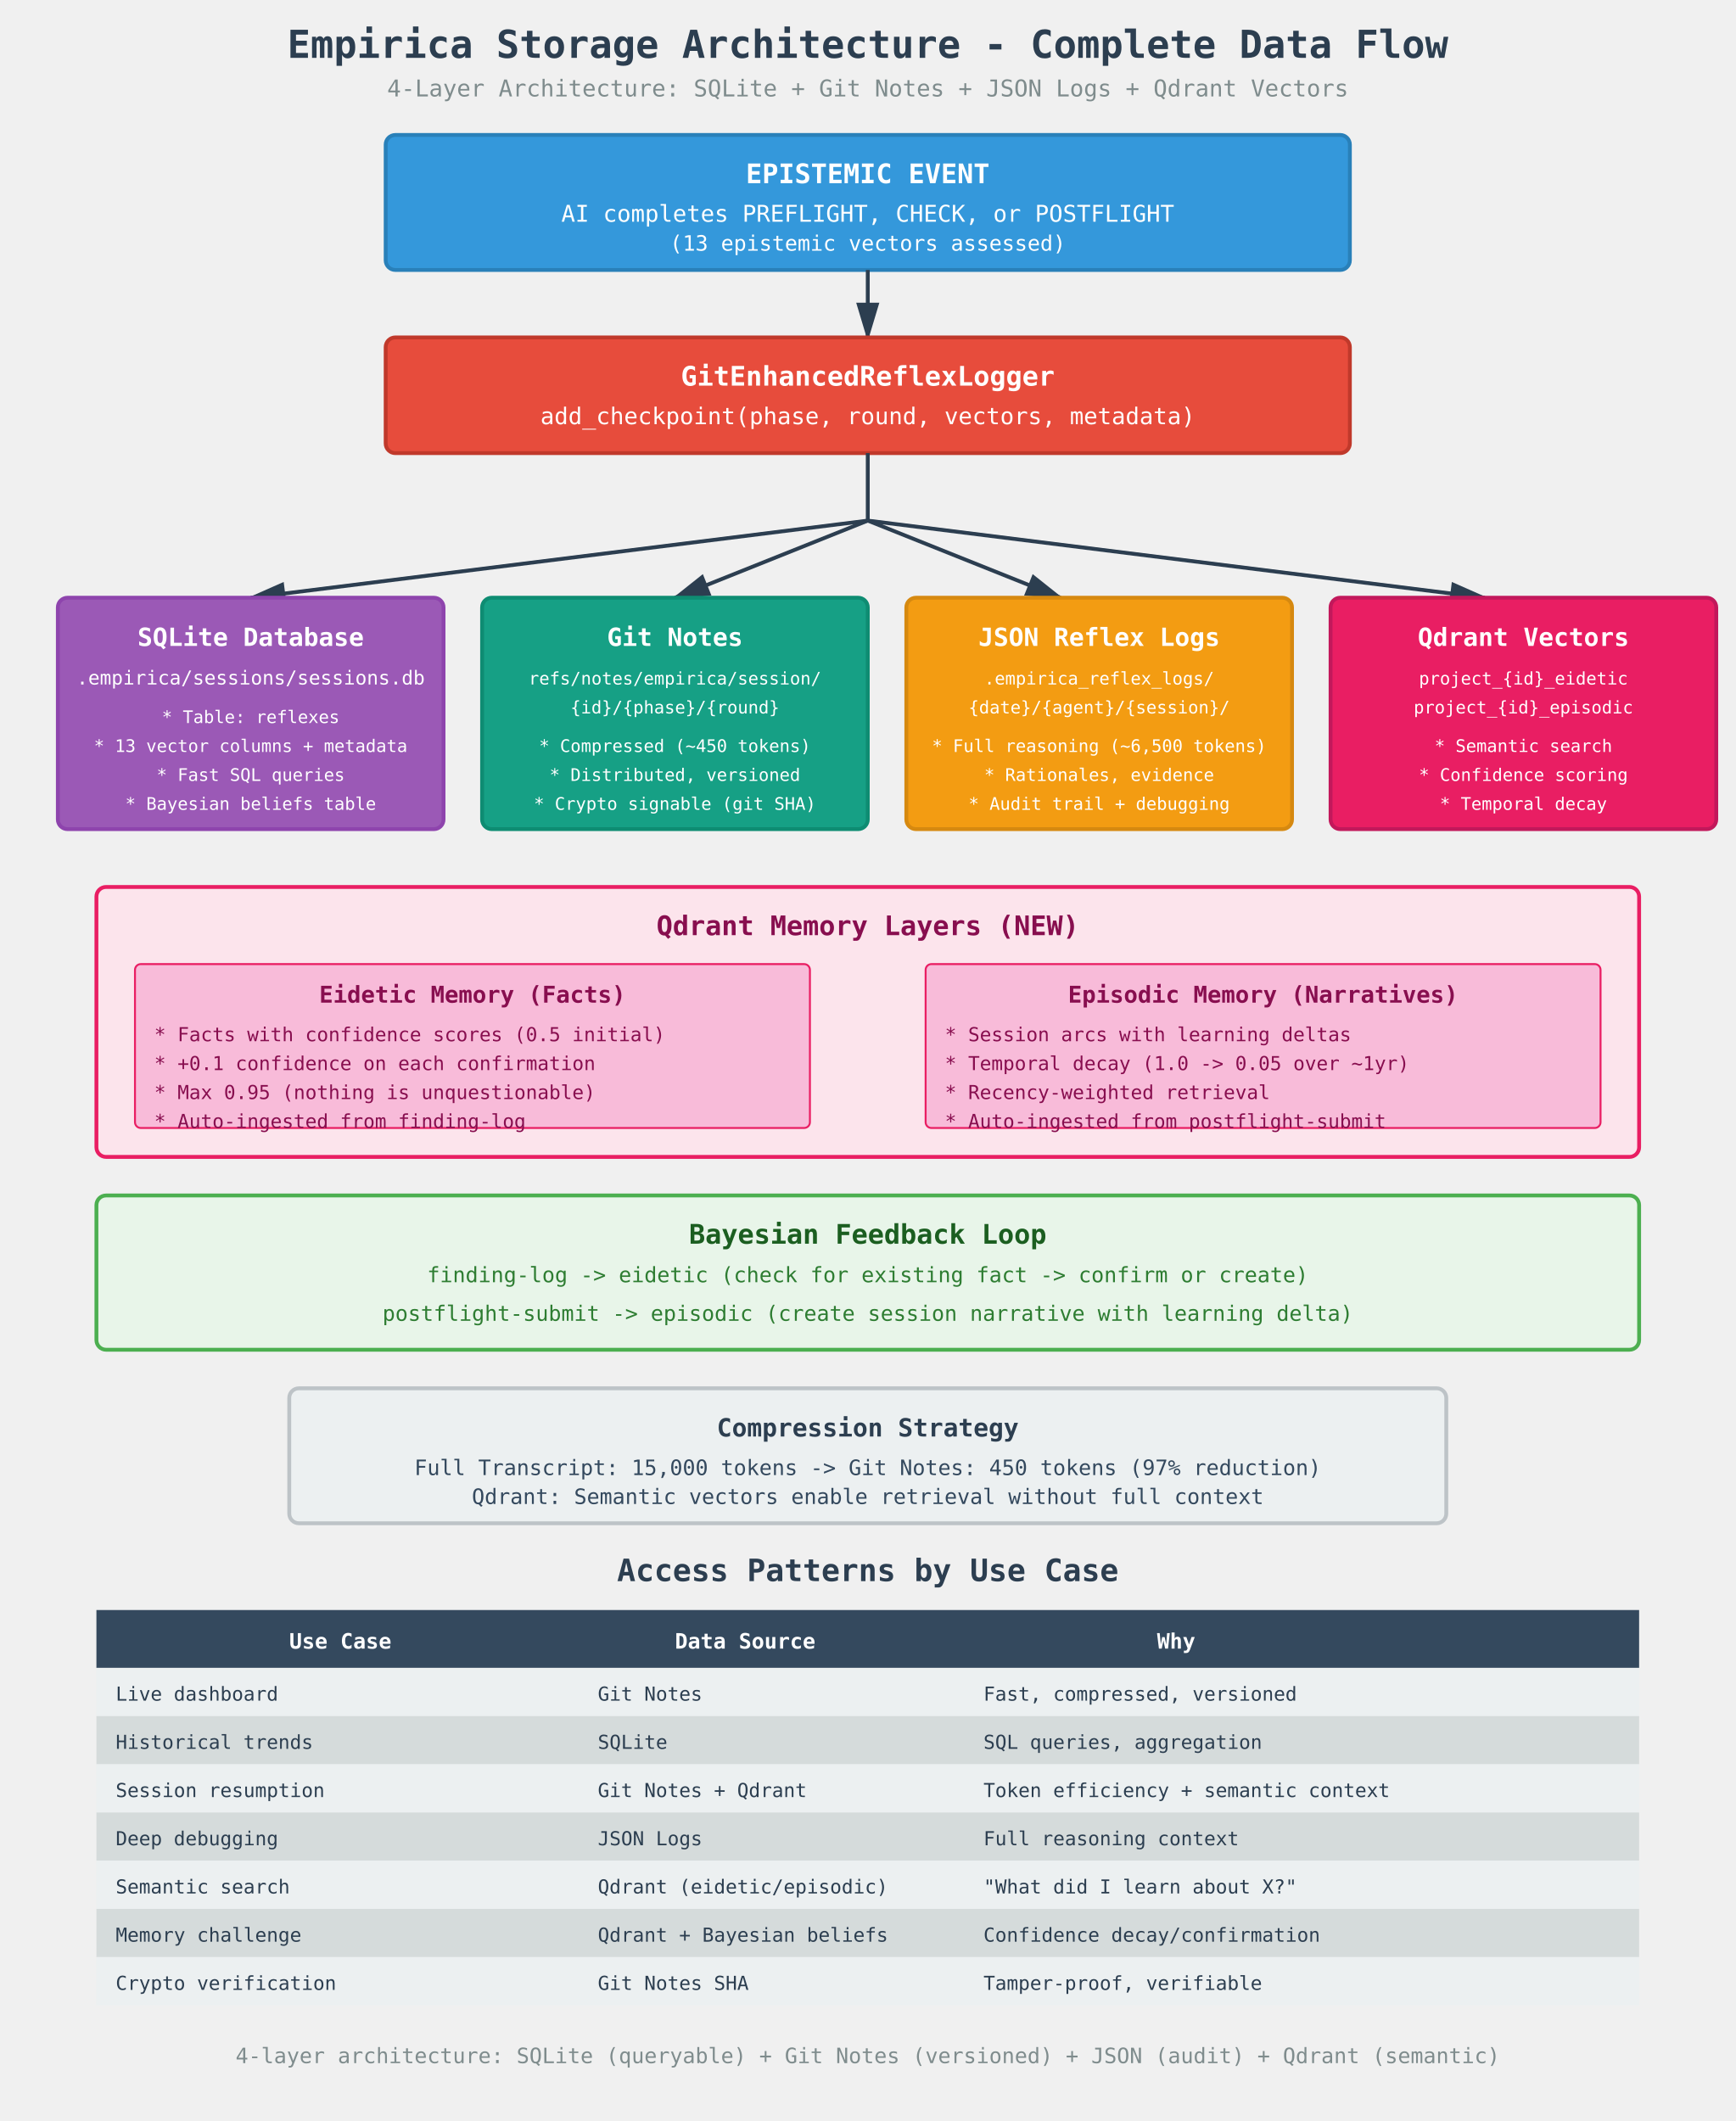
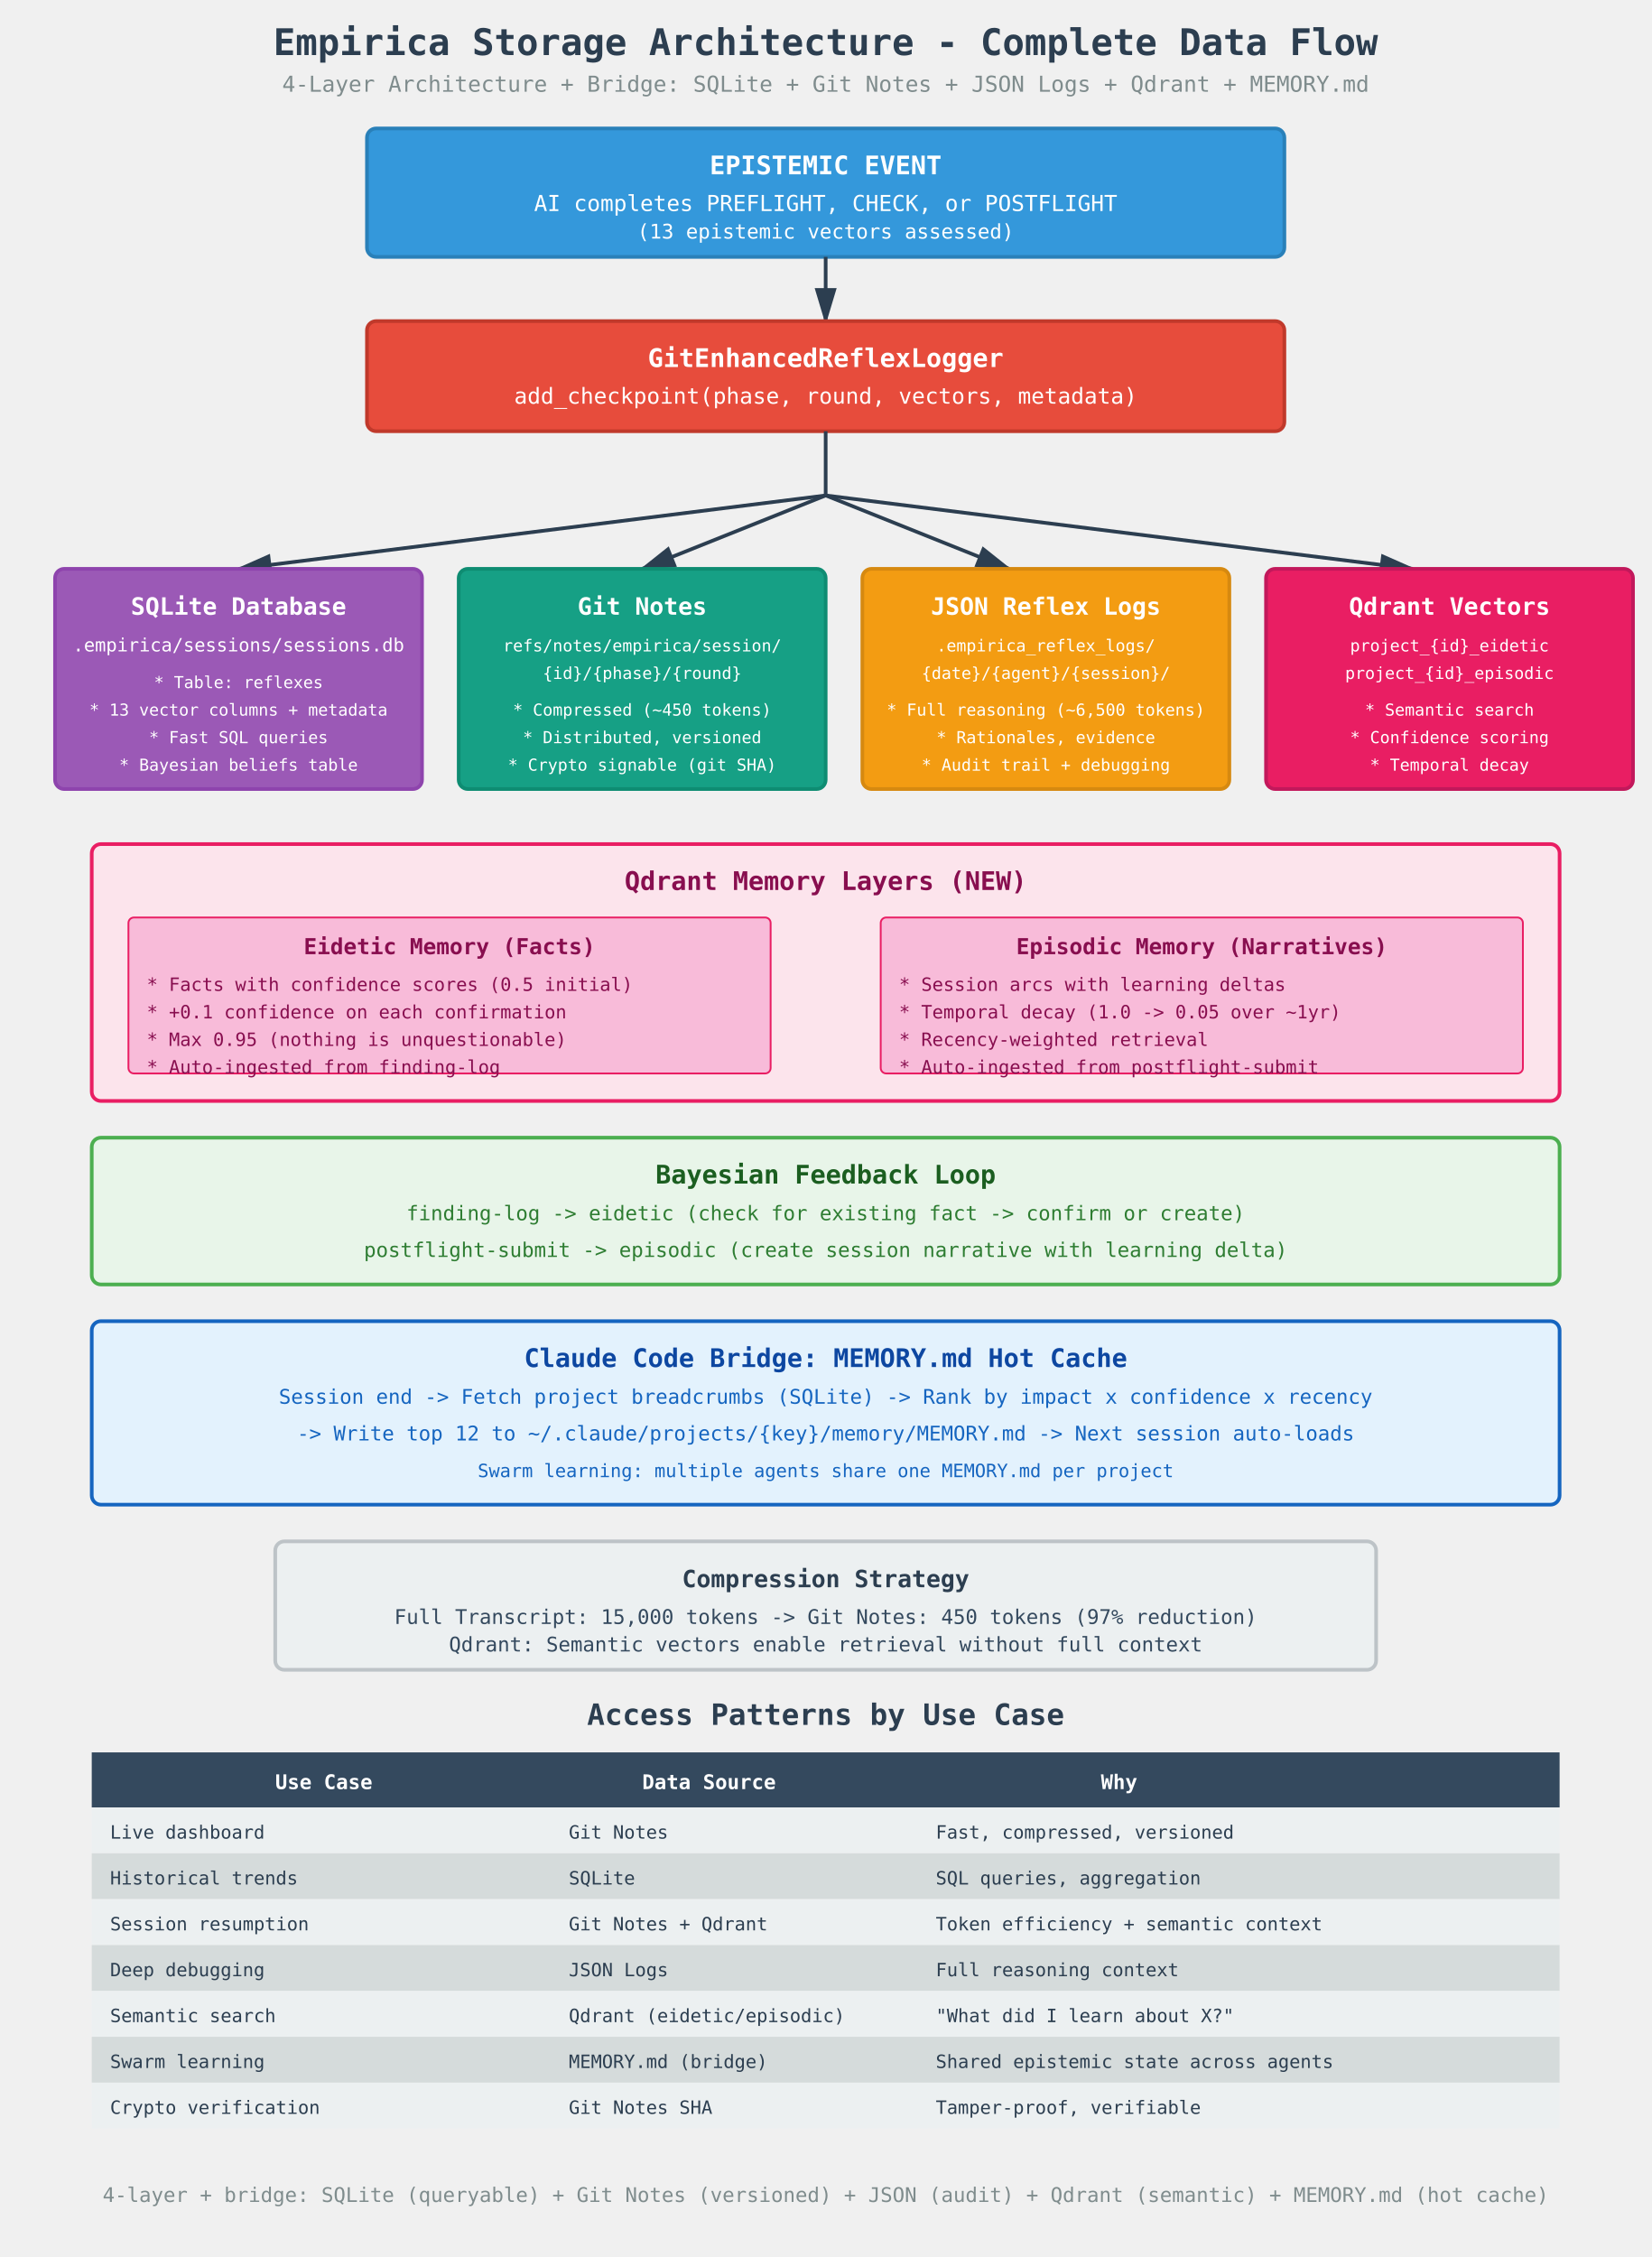
- <svg xmlns="http://www.w3.org/2000/svg" viewBox="0 0 900 1100" font-family="monospace, sans-serif">
+ <svg xmlns="http://www.w3.org/2000/svg" viewBox="0 0 900 1230" font-family="monospace, sans-serif">
  <text x="450" y="30" font-size="20" font-weight="bold" text-anchor="middle" fill="#2c3e50">
    Empirica Storage Architecture - Complete Data Flow
  </text>
  <text x="450" y="50" font-size="12" text-anchor="middle" fill="#7f8c8d">
-     4-Layer Architecture: SQLite + Git Notes + JSON Logs + Qdrant Vectors
+     4-Layer Architecture + Bridge: SQLite + Git Notes + JSON Logs + Qdrant + MEMORY.md
  </text>
  <rect x="200" y="70" width="500" height="70" fill="#3498db" stroke="#2980b9" stroke-width="2" rx="5" />
  <text x="450" y="95" font-size="14" font-weight="bold" text-anchor="middle" fill="white">
    EPISTEMIC EVENT
  </text>
  <text x="450" y="115" font-size="12" text-anchor="middle" fill="white">
    AI completes PREFLIGHT, CHECK, or POSTFLIGHT
  </text>
  <text x="450" y="130" font-size="11" text-anchor="middle" fill="white">
    (13 epistemic vectors assessed)
  </text>
  <line x1="450" y1="140" x2="450" y2="175" stroke="#2c3e50" stroke-width="2" marker-end="url(#arrowhead)" />
  <rect x="200" y="175" width="500" height="60" fill="#e74c3c" stroke="#c0392b" stroke-width="2" rx="5" />
  <text x="450" y="200" font-size="14" font-weight="bold" text-anchor="middle" fill="white">
    GitEnhancedReflexLogger
  </text>
  <text x="450" y="220" font-size="12" text-anchor="middle" fill="white">
    add_checkpoint(phase, round, vectors, metadata)
  </text>
  <line x1="450" y1="235" x2="450" y2="270" stroke="#2c3e50" stroke-width="2" />
  <line x1="450" y1="270" x2="130" y2="310" stroke="#2c3e50" stroke-width="2" marker-end="url(#arrowhead)" />
  <line x1="450" y1="270" x2="350" y2="310" stroke="#2c3e50" stroke-width="2" marker-end="url(#arrowhead)" />
  <line x1="450" y1="270" x2="550" y2="310" stroke="#2c3e50" stroke-width="2" marker-end="url(#arrowhead)" />
  <line x1="450" y1="270" x2="770" y2="310" stroke="#2c3e50" stroke-width="2" marker-end="url(#arrowhead)" />
  <rect x="30" y="310" width="200" height="120" fill="#9b59b6" stroke="#8e44ad" stroke-width="2" rx="5" />
  <text x="130" y="335" font-size="13" font-weight="bold" text-anchor="middle" fill="white">
    SQLite Database
  </text>
  <text x="130" y="355" font-size="10" text-anchor="middle" fill="white">
    .empirica/sessions/sessions.db
  </text>
  <text x="130" y="375" font-size="9" text-anchor="middle" fill="white">
    * Table: reflexes
  </text>
  <text x="130" y="390" font-size="9" text-anchor="middle" fill="white">
    * 13 vector columns + metadata
  </text>
  <text x="130" y="405" font-size="9" text-anchor="middle" fill="white">
    * Fast SQL queries
  </text>
  <text x="130" y="420" font-size="9" text-anchor="middle" fill="white">
    * Bayesian beliefs table
  </text>
  <rect x="250" y="310" width="200" height="120" fill="#16a085" stroke="#0e8c72" stroke-width="2" rx="5" />
  <text x="350" y="335" font-size="13" font-weight="bold" text-anchor="middle" fill="white">
    Git Notes
  </text>
  <text x="350" y="355" font-size="9" text-anchor="middle" fill="white">
    refs/notes/empirica/session/
  </text>
  <text x="350" y="370" font-size="9" text-anchor="middle" fill="white">
    {id}/{phase}/{round}
  </text>
  <text x="350" y="390" font-size="9" text-anchor="middle" fill="white">
    * Compressed (~450 tokens)
  </text>
  <text x="350" y="405" font-size="9" text-anchor="middle" fill="white">
    * Distributed, versioned
  </text>
  <text x="350" y="420" font-size="9" text-anchor="middle" fill="white">
    * Crypto signable (git SHA)
  </text>
  <rect x="470" y="310" width="200" height="120" fill="#f39c12" stroke="#d68910" stroke-width="2" rx="5" />
  <text x="570" y="335" font-size="13" font-weight="bold" text-anchor="middle" fill="white">
    JSON Reflex Logs
  </text>
  <text x="570" y="355" font-size="9" text-anchor="middle" fill="white">
    .empirica_reflex_logs/
  </text>
  <text x="570" y="370" font-size="9" text-anchor="middle" fill="white">
    {date}/{agent}/{session}/
  </text>
  <text x="570" y="390" font-size="9" text-anchor="middle" fill="white">
    * Full reasoning (~6,500 tokens)
  </text>
  <text x="570" y="405" font-size="9" text-anchor="middle" fill="white">
    * Rationales, evidence
  </text>
  <text x="570" y="420" font-size="9" text-anchor="middle" fill="white">
    * Audit trail + debugging
  </text>
  <rect x="690" y="310" width="200" height="120" fill="#e91e63" stroke="#c2185b" stroke-width="2" rx="5" />
  <text x="790" y="335" font-size="13" font-weight="bold" text-anchor="middle" fill="white">
    Qdrant Vectors
  </text>
  <text x="790" y="355" font-size="9" text-anchor="middle" fill="white">
    project_{id}_eidetic
  </text>
  <text x="790" y="370" font-size="9" text-anchor="middle" fill="white">
    project_{id}_episodic
  </text>
  <text x="790" y="390" font-size="9" text-anchor="middle" fill="white">
    * Semantic search
  </text>
  <text x="790" y="405" font-size="9" text-anchor="middle" fill="white">
    * Confidence scoring
  </text>
  <text x="790" y="420" font-size="9" text-anchor="middle" fill="white">
    * Temporal decay
  </text>
  <rect x="50" y="460" width="800" height="140" fill="#fce4ec" stroke="#e91e63" stroke-width="2" rx="5" />
  <text x="450" y="485" font-size="14" font-weight="bold" text-anchor="middle" fill="#880e4f">
    Qdrant Memory Layers (NEW)
  </text>
  <rect x="70" y="500" width="350" height="85" fill="#f8bbd9" stroke="#e91e63" stroke-width="1" rx="3" />
  <text x="245" y="520" font-size="12" font-weight="bold" text-anchor="middle" fill="#880e4f">
    Eidetic Memory (Facts)
  </text>
  <text x="80" y="540" font-size="10" fill="#880e4f">* Facts with confidence scores (0.5 initial)</text>
  <text x="80" y="555" font-size="10" fill="#880e4f">* +0.1 confidence on each confirmation</text>
  <text x="80" y="570" font-size="10" fill="#880e4f">* Max 0.95 (nothing is unquestionable)</text>
  <text x="80" y="585" font-size="10" fill="#880e4f">* Auto-ingested from finding-log</text>
  <rect x="480" y="500" width="350" height="85" fill="#f8bbd9" stroke="#e91e63" stroke-width="1" rx="3" />
  <text x="655" y="520" font-size="12" font-weight="bold" text-anchor="middle" fill="#880e4f">
    Episodic Memory (Narratives)
  </text>
  <text x="490" y="540" font-size="10" fill="#880e4f">* Session arcs with learning deltas</text>
  <text x="490" y="555" font-size="10" fill="#880e4f">* Temporal decay (1.0 -&gt; 0.05 over ~1yr)</text>
  <text x="490" y="570" font-size="10" fill="#880e4f">* Recency-weighted retrieval</text>
  <text x="490" y="585" font-size="10" fill="#880e4f">* Auto-ingested from postflight-submit</text>
  <rect x="50" y="620" width="800" height="80" fill="#e8f5e9" stroke="#4caf50" stroke-width="2" rx="5" />
  <text x="450" y="645" font-size="14" font-weight="bold" text-anchor="middle" fill="#1b5e20">
    Bayesian Feedback Loop
  </text>
  <text x="450" y="665" font-size="11" text-anchor="middle" fill="#2e7d32">
    finding-log -&gt; eidetic (check for existing fact -&gt; confirm or create)
  </text>
  <text x="450" y="685" font-size="11" text-anchor="middle" fill="#2e7d32">
    postflight-submit -&gt; episodic (create session narrative with learning delta)
  </text>
-   <rect x="150" y="720" width="600" height="70" fill="#ecf0f1" stroke="#bdc3c7" stroke-width="2" rx="5" />
-   <text x="450" y="745" font-size="13" font-weight="bold" text-anchor="middle" fill="#2c3e50">
+   <rect x="50" y="720" width="800" height="100" fill="#e3f2fd" stroke="#1565c0" stroke-width="2" rx="5" />
+   <text x="450" y="745" font-size="14" font-weight="bold" text-anchor="middle" fill="#0d47a1">
+     Claude Code Bridge: MEMORY.md Hot Cache
+   </text>
+   <text x="450" y="765" font-size="11" text-anchor="middle" fill="#1565c0">
+     Session end -&gt; Fetch project breadcrumbs (SQLite) -&gt; Rank by impact x confidence x recency
+   </text>
+   <text x="450" y="785" font-size="11" text-anchor="middle" fill="#1565c0">
+     -&gt; Write top 12 to ~/.claude/projects/{key}/memory/MEMORY.md -&gt; Next session auto-loads
+   </text>
+   <text x="450" y="805" font-size="10" text-anchor="middle" fill="#1565c0">
+     Swarm learning: multiple agents share one MEMORY.md per project
+   </text>
+   <rect x="150" y="840" width="600" height="70" fill="#ecf0f1" stroke="#bdc3c7" stroke-width="2" rx="5" />
+   <text x="450" y="865" font-size="13" font-weight="bold" text-anchor="middle" fill="#2c3e50">
    Compression Strategy
  </text>
-   <text x="450" y="765" font-size="11" text-anchor="middle" fill="#34495e">
+   <text x="450" y="885" font-size="11" text-anchor="middle" fill="#34495e">
    Full Transcript: 15,000 tokens -&gt; Git Notes: 450 tokens (97% reduction)
  </text>
-   <text x="450" y="780" font-size="11" text-anchor="middle" fill="#34495e">
+   <text x="450" y="900" font-size="11" text-anchor="middle" fill="#34495e">
    Qdrant: Semantic vectors enable retrieval without full context
  </text>
-   <text x="450" y="820" font-size="16" font-weight="bold" text-anchor="middle" fill="#2c3e50">
+   <text x="450" y="940" font-size="16" font-weight="bold" text-anchor="middle" fill="#2c3e50">
    Access Patterns by Use Case
  </text>
-   <rect x="50" y="835" width="800" height="30" fill="#34495e" />
-   <text x="150" y="855" font-size="11" font-weight="bold" fill="white">Use Case</text>
-   <text x="350" y="855" font-size="11" font-weight="bold" fill="white">Data Source</text>
-   <text x="600" y="855" font-size="11" font-weight="bold" fill="white">Why</text>
-   <rect x="50" y="865" width="800" height="25" fill="#ecf0f1" />
-   <text x="60" y="882" font-size="10" fill="#2c3e50">Live dashboard</text>
-   <text x="310" y="882" font-size="10" fill="#2c3e50">Git Notes</text>
-   <text x="510" y="882" font-size="10" fill="#2c3e50">Fast, compressed, versioned</text>
-   <rect x="50" y="890" width="800" height="25" fill="#d5dbdb" />
-   <text x="60" y="907" font-size="10" fill="#2c3e50">Historical trends</text>
-   <text x="310" y="907" font-size="10" fill="#2c3e50">SQLite</text>
-   <text x="510" y="907" font-size="10" fill="#2c3e50">SQL queries, aggregation</text>
-   <rect x="50" y="915" width="800" height="25" fill="#ecf0f1" />
-   <text x="60" y="932" font-size="10" fill="#2c3e50">Session resumption</text>
-   <text x="310" y="932" font-size="10" fill="#2c3e50">Git Notes + Qdrant</text>
-   <text x="510" y="932" font-size="10" fill="#2c3e50">Token efficiency + semantic context</text>
-   <rect x="50" y="940" width="800" height="25" fill="#d5dbdb" />
-   <text x="60" y="957" font-size="10" fill="#2c3e50">Deep debugging</text>
-   <text x="310" y="957" font-size="10" fill="#2c3e50">JSON Logs</text>
-   <text x="510" y="957" font-size="10" fill="#2c3e50">Full reasoning context</text>
-   <rect x="50" y="965" width="800" height="25" fill="#ecf0f1" />
-   <text x="60" y="982" font-size="10" fill="#2c3e50">Semantic search</text>
-   <text x="310" y="982" font-size="10" fill="#2c3e50">Qdrant (eidetic/episodic)</text>
-   <text x="510" y="982" font-size="10" fill="#2c3e50">"What did I learn about X?"</text>
-   <rect x="50" y="990" width="800" height="25" fill="#d5dbdb" />
-   <text x="60" y="1007" font-size="10" fill="#2c3e50">Memory challenge</text>
-   <text x="310" y="1007" font-size="10" fill="#2c3e50">Qdrant + Bayesian beliefs</text>
-   <text x="510" y="1007" font-size="10" fill="#2c3e50">Confidence decay/confirmation</text>
-   <rect x="50" y="1015" width="800" height="25" fill="#ecf0f1" />
-   <text x="60" y="1032" font-size="10" fill="#2c3e50">Crypto verification</text>
-   <text x="310" y="1032" font-size="10" fill="#2c3e50">Git Notes SHA</text>
-   <text x="510" y="1032" font-size="10" fill="#2c3e50">Tamper-proof, verifiable</text>
-   <text x="450" y="1070" font-size="11" text-anchor="middle" fill="#7f8c8d">
-     4-layer architecture: SQLite (queryable) + Git Notes (versioned) + JSON (audit) + Qdrant (semantic)
+   <rect x="50" y="955" width="800" height="30" fill="#34495e" />
+   <text x="150" y="975" font-size="11" font-weight="bold" fill="white">Use Case</text>
+   <text x="350" y="975" font-size="11" font-weight="bold" fill="white">Data Source</text>
+   <text x="600" y="975" font-size="11" font-weight="bold" fill="white">Why</text>
+   <rect x="50" y="985" width="800" height="25" fill="#ecf0f1" />
+   <text x="60" y="1002" font-size="10" fill="#2c3e50">Live dashboard</text>
+   <text x="310" y="1002" font-size="10" fill="#2c3e50">Git Notes</text>
+   <text x="510" y="1002" font-size="10" fill="#2c3e50">Fast, compressed, versioned</text>
+   <rect x="50" y="1010" width="800" height="25" fill="#d5dbdb" />
+   <text x="60" y="1027" font-size="10" fill="#2c3e50">Historical trends</text>
+   <text x="310" y="1027" font-size="10" fill="#2c3e50">SQLite</text>
+   <text x="510" y="1027" font-size="10" fill="#2c3e50">SQL queries, aggregation</text>
+   <rect x="50" y="1035" width="800" height="25" fill="#ecf0f1" />
+   <text x="60" y="1052" font-size="10" fill="#2c3e50">Session resumption</text>
+   <text x="310" y="1052" font-size="10" fill="#2c3e50">Git Notes + Qdrant</text>
+   <text x="510" y="1052" font-size="10" fill="#2c3e50">Token efficiency + semantic context</text>
+   <rect x="50" y="1060" width="800" height="25" fill="#d5dbdb" />
+   <text x="60" y="1077" font-size="10" fill="#2c3e50">Deep debugging</text>
+   <text x="310" y="1077" font-size="10" fill="#2c3e50">JSON Logs</text>
+   <text x="510" y="1077" font-size="10" fill="#2c3e50">Full reasoning context</text>
+   <rect x="50" y="1085" width="800" height="25" fill="#ecf0f1" />
+   <text x="60" y="1102" font-size="10" fill="#2c3e50">Semantic search</text>
+   <text x="310" y="1102" font-size="10" fill="#2c3e50">Qdrant (eidetic/episodic)</text>
+   <text x="510" y="1102" font-size="10" fill="#2c3e50">"What did I learn about X?"</text>
+   <rect x="50" y="1110" width="800" height="25" fill="#d5dbdb" />
+   <text x="60" y="1127" font-size="10" fill="#2c3e50">Swarm learning</text>
+   <text x="310" y="1127" font-size="10" fill="#2c3e50">MEMORY.md (bridge)</text>
+   <text x="510" y="1127" font-size="10" fill="#2c3e50">Shared epistemic state across agents</text>
+   <rect x="50" y="1135" width="800" height="25" fill="#ecf0f1" />
+   <text x="60" y="1152" font-size="10" fill="#2c3e50">Crypto verification</text>
+   <text x="310" y="1152" font-size="10" fill="#2c3e50">Git Notes SHA</text>
+   <text x="510" y="1152" font-size="10" fill="#2c3e50">Tamper-proof, verifiable</text>
+   <text x="450" y="1200" font-size="11" text-anchor="middle" fill="#7f8c8d">
+     4-layer + bridge: SQLite (queryable) + Git Notes (versioned) + JSON (audit) + Qdrant (semantic) + MEMORY.md (hot cache)
  </text>
  <defs>
    <marker id="arrowhead" markerWidth="10" markerHeight="10" refX="9" refY="3" orient="auto">
      <polygon points="0 0, 10 3, 0 6" fill="#2c3e50" />
    </marker>
  </defs>
</svg>
